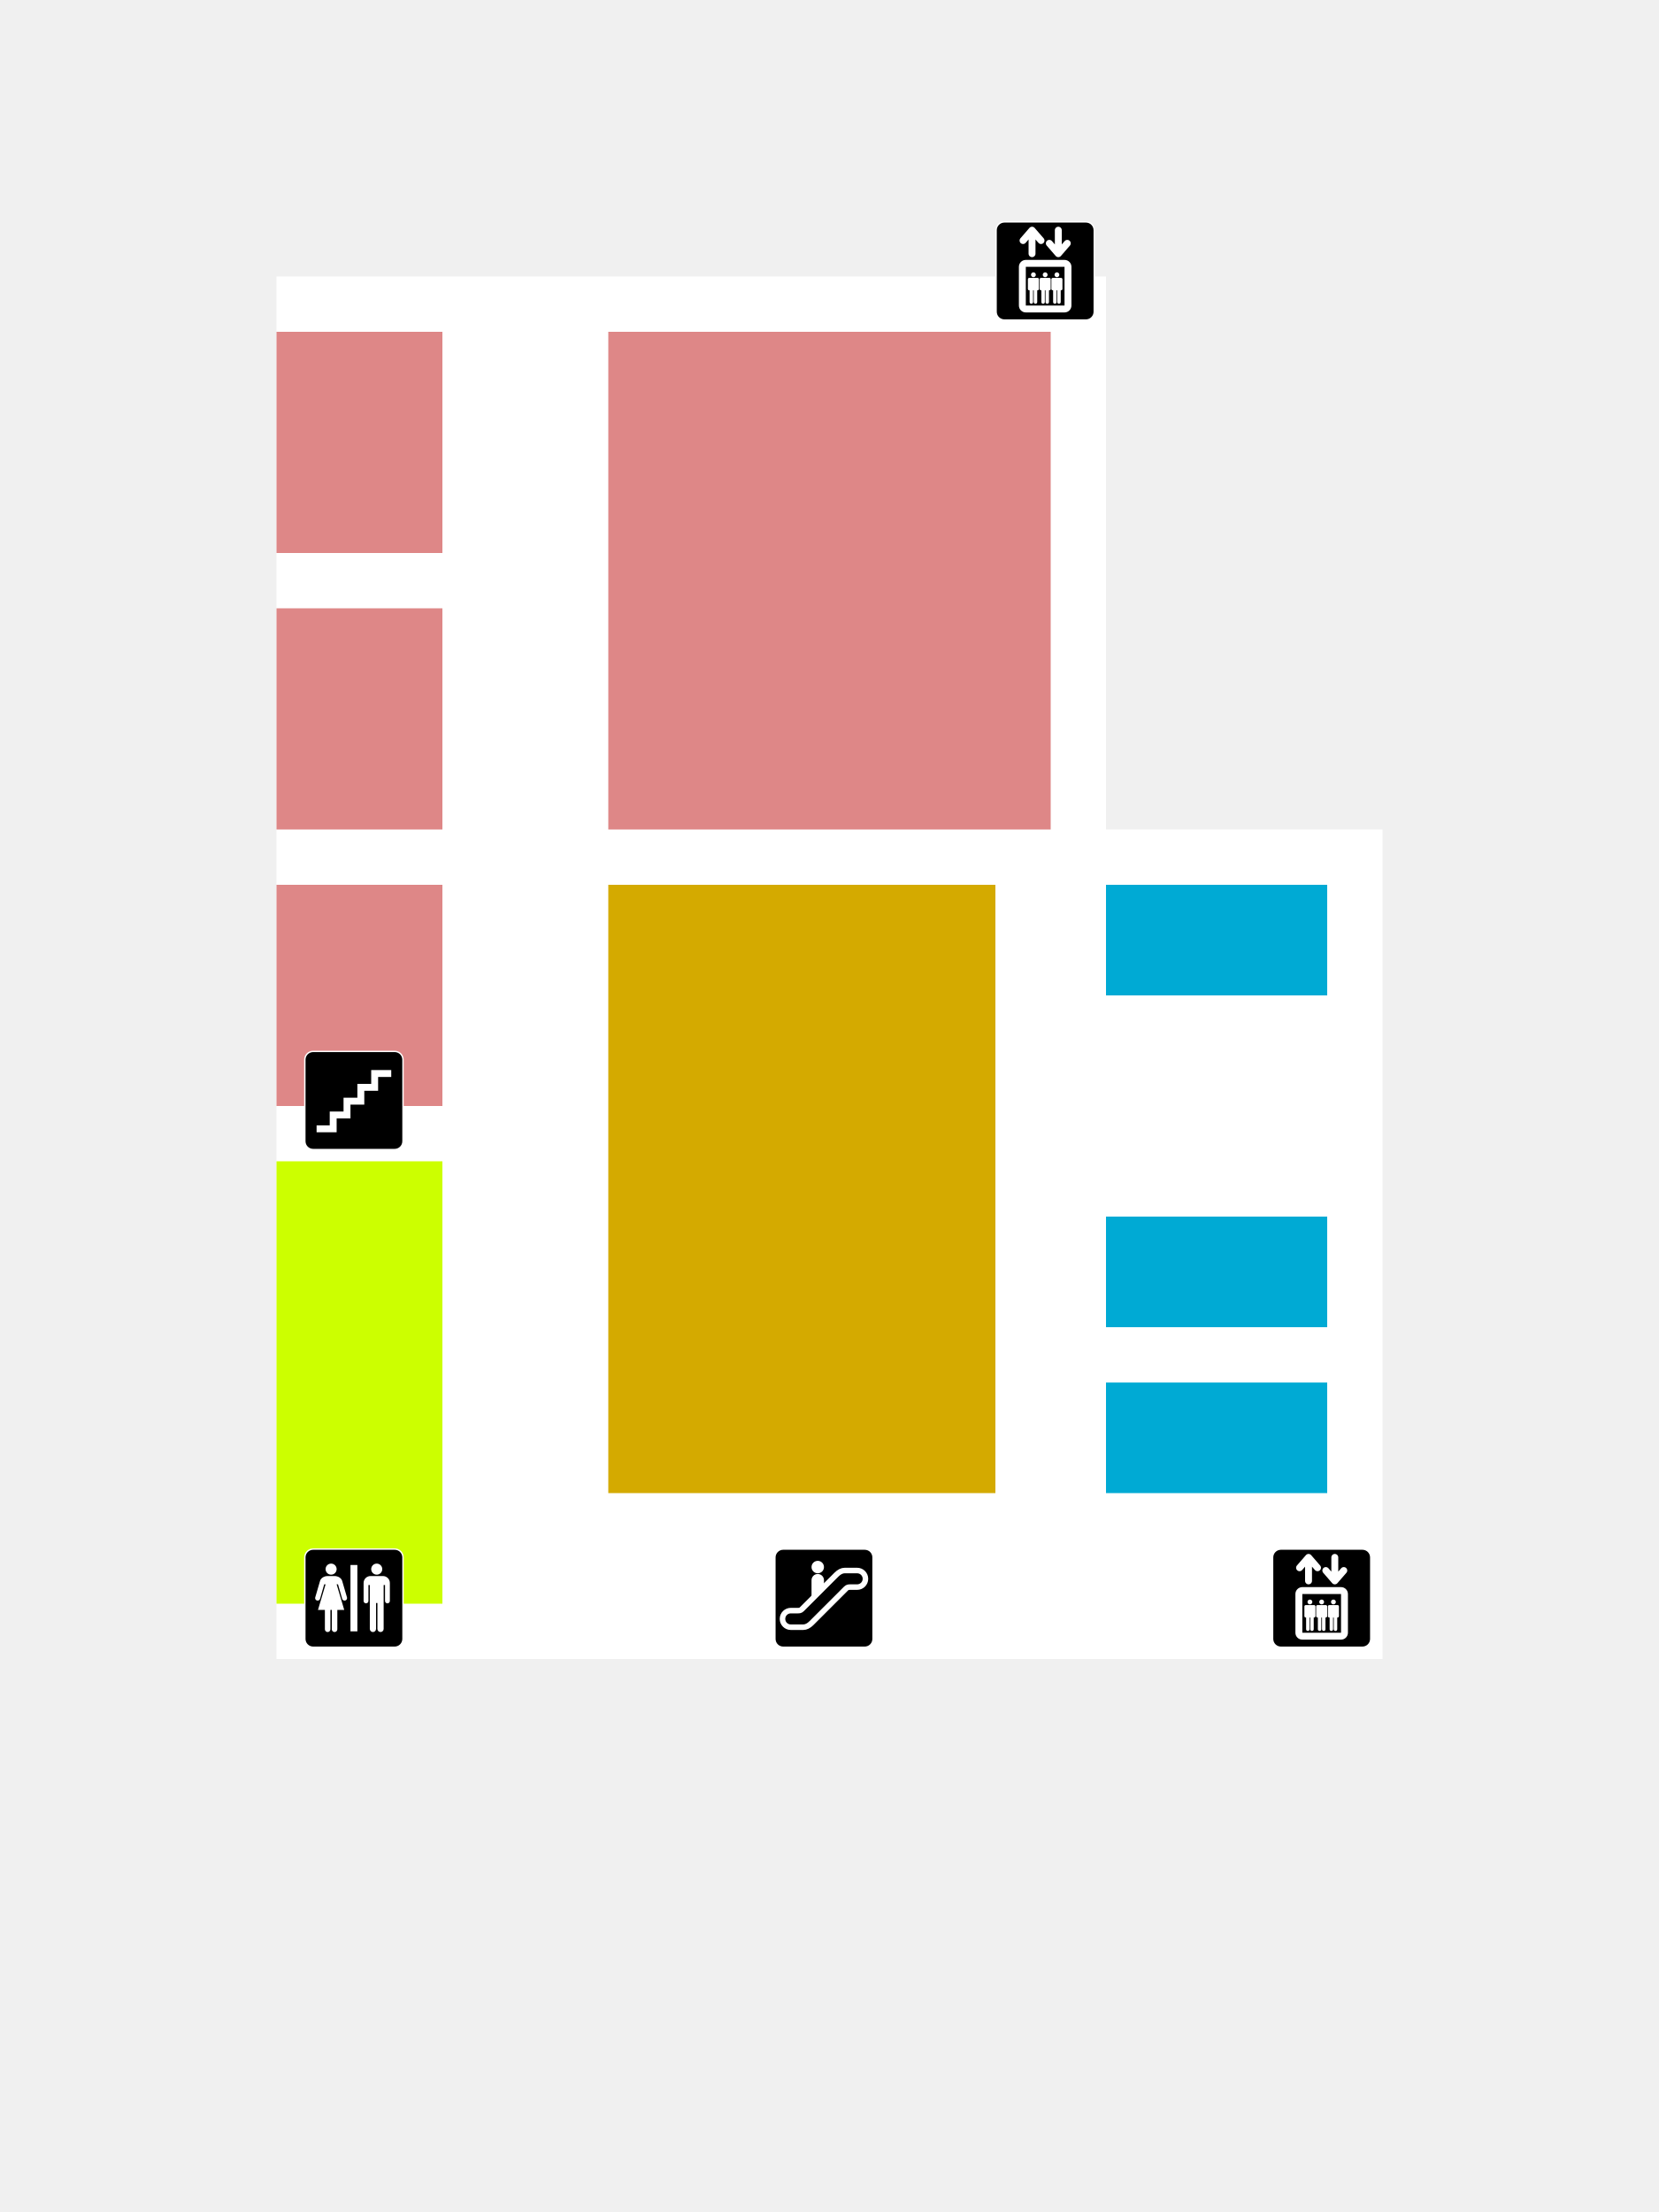
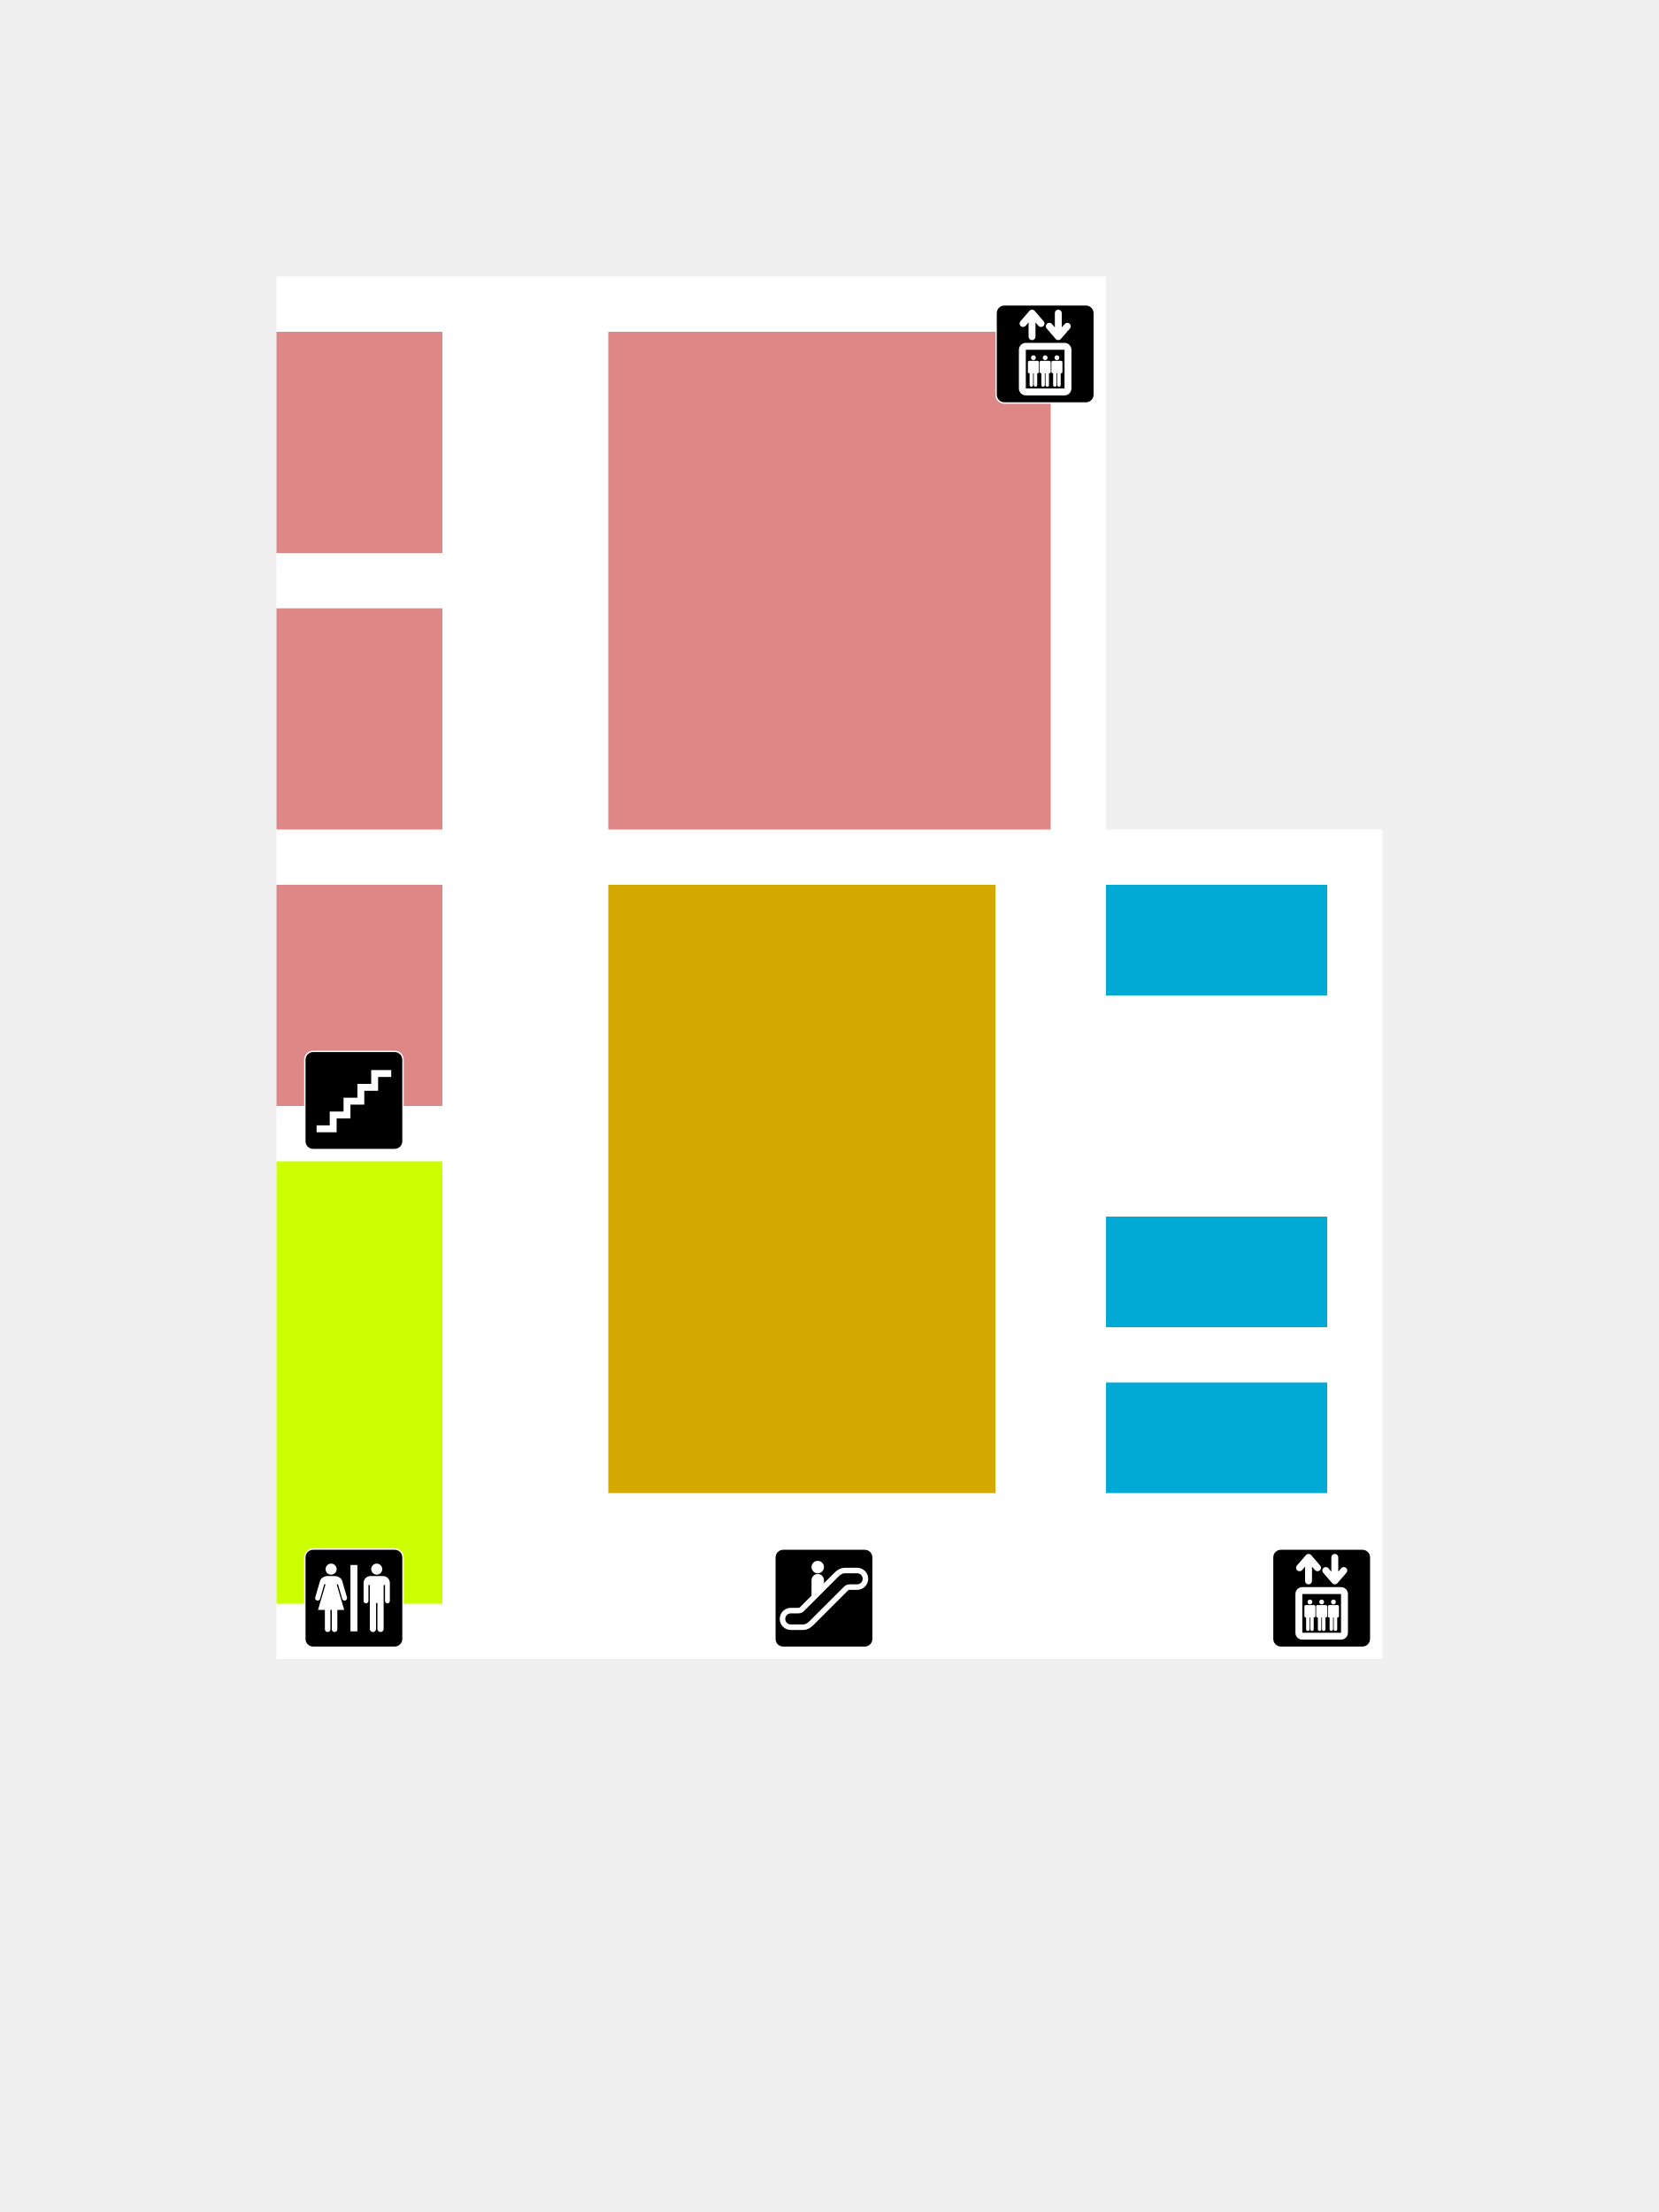
<svg xmlns="http://www.w3.org/2000/svg" xmlns:xlink="http://www.w3.org/1999/xlink" width="300mm" height="400mm" viewBox="0 0 300 400" version="1.1" id="svg1">
  <defs id="defs1">
    <symbol id="AigaSymbols.svg:Escalator_Inv">
      <rect x="0.5" y="0.5" width="71" height="71" ry="6" style="stroke:#ffffff" id="rect47" />
      <path d="m 55,28 c -1,0 -2,0 -3,1 L 27,54 c -2,2 -4,3 -6,3 h -9 a 6,6 0 1 1 0,-12 h 5 c 1,0 2,0 3,-1 L 45,19 c 2,-2 4,-3 6,-3 h 9 a 6,6 0 1 1 0,12 z" style="fill:none;stroke:#ffffff;stroke-width:4" id="path48" />
      <path d="m 27,35 9,-9 v -3 a 4.5,4.5 0 0 0 -9,0 z" style="fill:#ffffff;stroke:none" id="path49" />
      <circle cx="31.5" cy="13.5" r="4.5" style="fill:#ffffff;stroke:none" id="circle49" />
    </symbol>
    <symbol id="AigaSymbols.svg:Stairs_Inv">
      <rect x="0.5" y="0.5" width="71" height="71" ry="6" style="stroke:#ffffff" id="rect62" />
      <path d="m 9,56.5 h 12 v -10 h 10 v -10 h 10 v -10 h 10 v -10 h 12" style="fill:none;stroke:#ffffff;stroke-width:5" id="path63" />
    </symbol>
    <symbol id="AigaSymbols.svg:Elevator_Inv">
      <rect x="0.5" y="0.5" width="71" height="71" ry="6" style="stroke:#ffffff" id="rect75" />
      <g style="fill:none;stroke:#ffffff;stroke-width:5;stroke-linecap:round;stroke-linejoin:round" id="g76">
        <path d="M 26.5,23.5 V 6.5 M 20,14 26.5,6.5 33,14" id="path75" />
        <path d="m 45.5,6.5 v 17 M 39,16 45.5,23.5 52,16" id="path76" />
      </g>
      <rect x="17" y="28" width="38" height="38" ry="5" style="fill:#ffffff;stroke:none" id="rect76" />
      <rect x="22" y="33" width="28" height="28" style="stroke:none" id="rect77" />
      <g id="person2" style="fill:#ffffff;stroke:none">
        <circle cx="27.5" cy="38.75" r="1.75" id="circle77" />
        <path d="m 24.5,41 a 1,1 0 0 0 -1,1 v 7 a 1,1 0 0 0 1,1 h 0.25 v 8.5 a 1.25,1.25 0 1 0 2.5,0 V 50 h 0.5 v 8.5 a 1.25,1.25 0 1 0 2.5,0 V 50 h 0.25 a 1,1 0 0 0 1,-1 v -7 a 1,1 0 0 0 -1,-1 z" id="path77" />
      </g>
      <use x="8.5" xlink:href="#person2" id="use77" />
      <use x="17" xlink:href="#person2" id="use78" />
    </symbol>
    <symbol id="AigaSymbols.svg:Toilets_Inv">
      <rect x="0.5" y="0.5" width="71" height="71" ry="6" style="stroke:#ffffff" id="rect83" />
      <g style="fill:#ffffff;stroke:none" id="g85">
        <rect x="33.5" y="12" width="5" height="48" id="rect84" />
        <circle cx="19.5" cy="15" r="4" id="circle84" />
        <path d="m 19,44.5 v 14 a 2,2 0 0 1 -4,0 v -14 H 10 L 15.5,26 h -1 l -3,10.5 A 1.821,1.821 0 0 1 8,35.5 l 3.5,-12 A 5.7,4.6 0 0 1 17,20 h 5 a 5.7,4.6 0 0 1 5.5,3.5 l 3.5,12 a 1.821,1.821 0 0 1 -3.5,1 L 24.5,26 h -1 L 29,44.5 h -5 v 14 a 2,2 0 0 1 -4,0 v -14 z" id="path84" />
        <circle cx="52.5" cy="15" r="4" id="circle85" />
        <path d="m 43,25 v 13 a 1.75,1.75 0 0 0 3.5,0 V 26.5 h 1 v 31.75 a 2.25,2.25 0 0 0 4.5,0 V 39.5 h 1 v 18.75 a 2.25,2.25 0 0 0 4.5,0 V 26.5 h 1 V 38 A 1.75,1.75 0 0 0 62,38 V 25 a 5,5 0 0 0 -5,-5 h -9 a 5,5 0 0 0 -5,5 z" id="path85" />
      </g>
    </symbol>
  </defs>
  <g id="layer1">
    <path style="fill:#ffffff;stroke-width:0.1" d="m 50,50 h 150 v 100 h 50 l 0,150 -200,0 z" id="path1" />
    <path style="fill:none;stroke-width:0.1;stroke:none" d="m 100,300 h 150 v 50 H 100 Z" id="path11" />
    <g id="g2">
      <path style="fill:#de8787;stroke-width:0.1" d="m 50,60 h 30 v 40 H 50 Z" id="path2" />
      <path style="fill:#de8787;stroke-width:0.1" d="m 50,110 h 30 v 40 H 50 Z" id="path3" />
      <path style="fill:#de8787;stroke-width:0.1" d="m 50,160 h 30 v 40 H 50 Z" id="path4" />
      <path style="fill:#de8787;stroke-width:0.1" d="m 110,60 h 80 l 0,90 h -80 z" id="path5" />
      <path style="fill:#ccff00;stroke-width:0.1" d="m 50,210 h 30 v 80 H 50 Z" id="path6" />
      <path style="fill:#00aad4;stroke-width:0.1" d="M 200,250 240,250 v 20 h -40 z" id="path8" />
      <path style="fill:#d4aa00;stroke-width:0.1" d="m 180,160 0,110 h -70 l 0,-110 z" id="path9" />
      <path style="fill:#00aad4;stroke-width:0.1" d="m 200,220 h 40 v 20 l -40,0 z" id="path10" />
      <path style="fill:#00aad4;stroke-width:0.1" d="m 200,160 h 40 v 20 h -40 z" id="path7" />
    </g>
    <g id="g1">
      <use xlink:href="#AigaSymbols.svg:Escalator_Inv" style="fill:#000000;stroke:#000000" id="use1" transform="matrix(0.25,0,0,0.25,140,280)" />
      <use xlink:href="#AigaSymbols.svg:Stairs_Inv" style="fill:#000000;stroke:#000000" id="use1-6" transform="matrix(0.25,0,0,0.25,55,190)" />
      <use xlink:href="#AigaSymbols.svg:Elevator_Inv" style="fill:#000000;stroke:#000000" id="use1-2" transform="matrix(0.25,0,0,0.25,230,280)" />
      <use xlink:href="#AigaSymbols.svg:Toilets_Inv" style="fill:#000000;stroke:#000000" id="use1-5" transform="matrix(0.25,0,0,0.25,55,280)" />
-       <use xlink:href="#AigaSymbols.svg:Elevator_Inv" style="fill:#000000;stroke:#000000" id="use2" transform="matrix(0.25,0,0,0.25,180,40)" />
+       <use xlink:href="#AigaSymbols.svg:Elevator_Inv" style="fill:#000000;stroke:#000000" id="use2" transform="matrix(0.25,0,0,0.25,180,55)" />
    </g>
  </g>
</svg>
